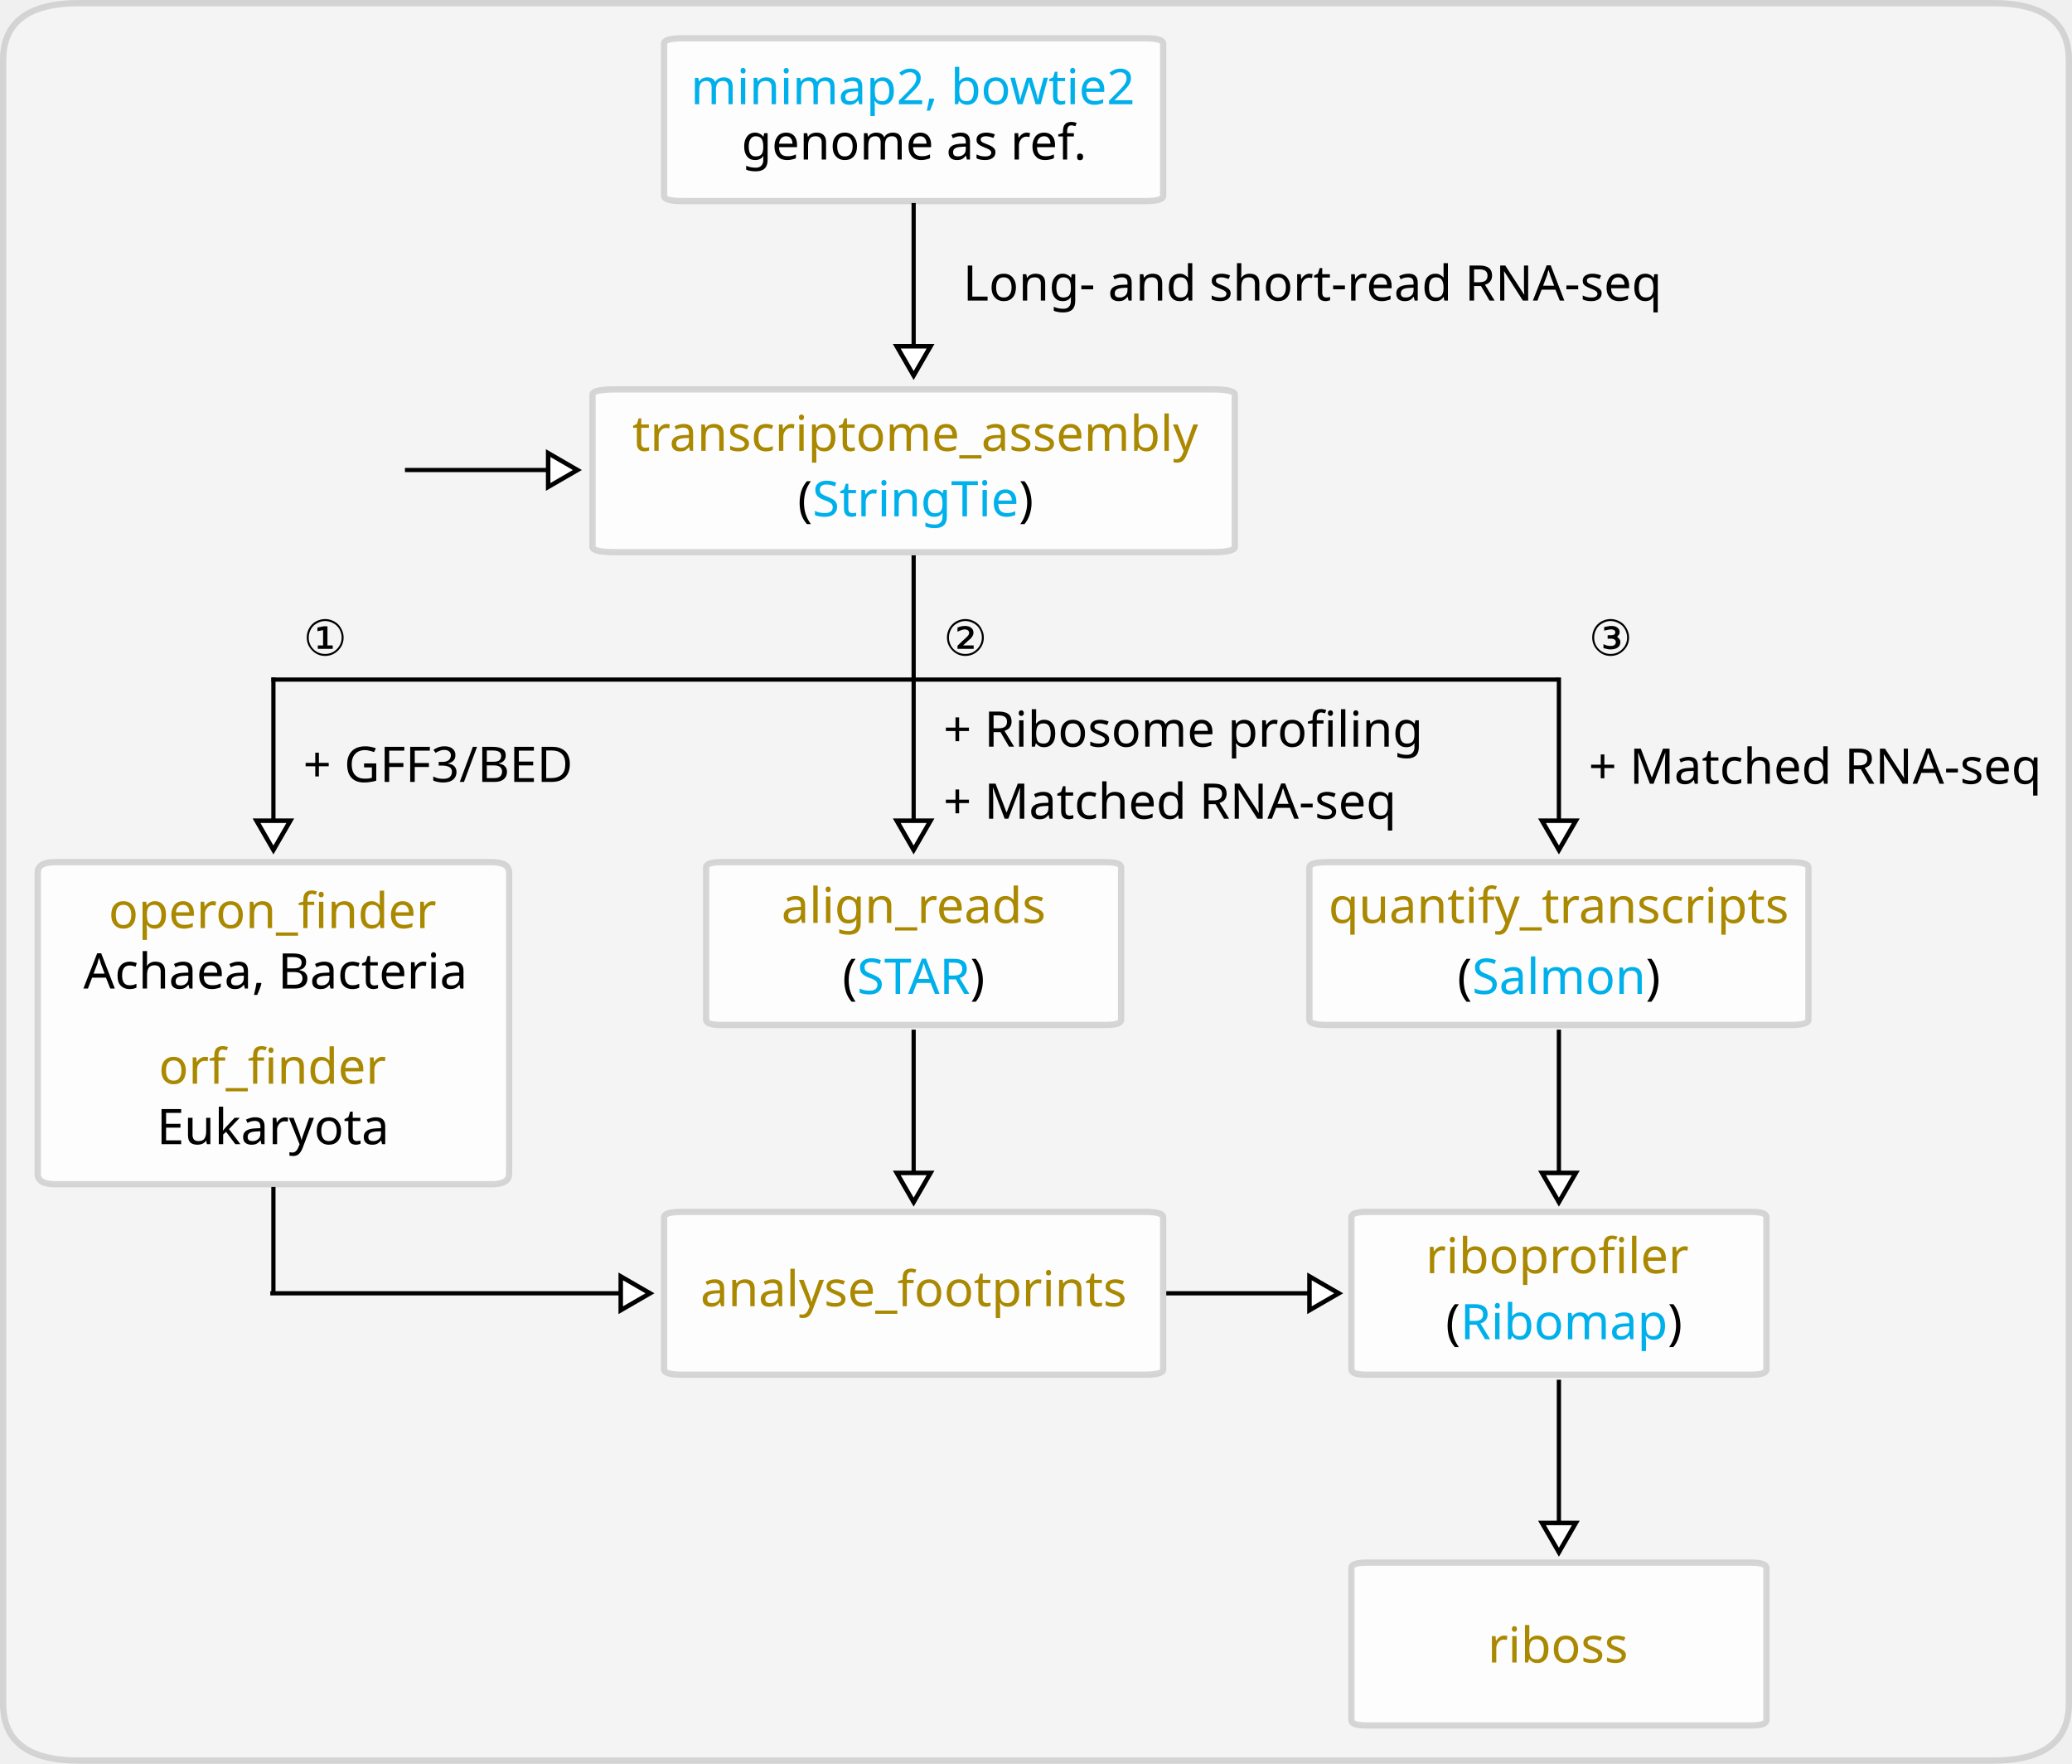
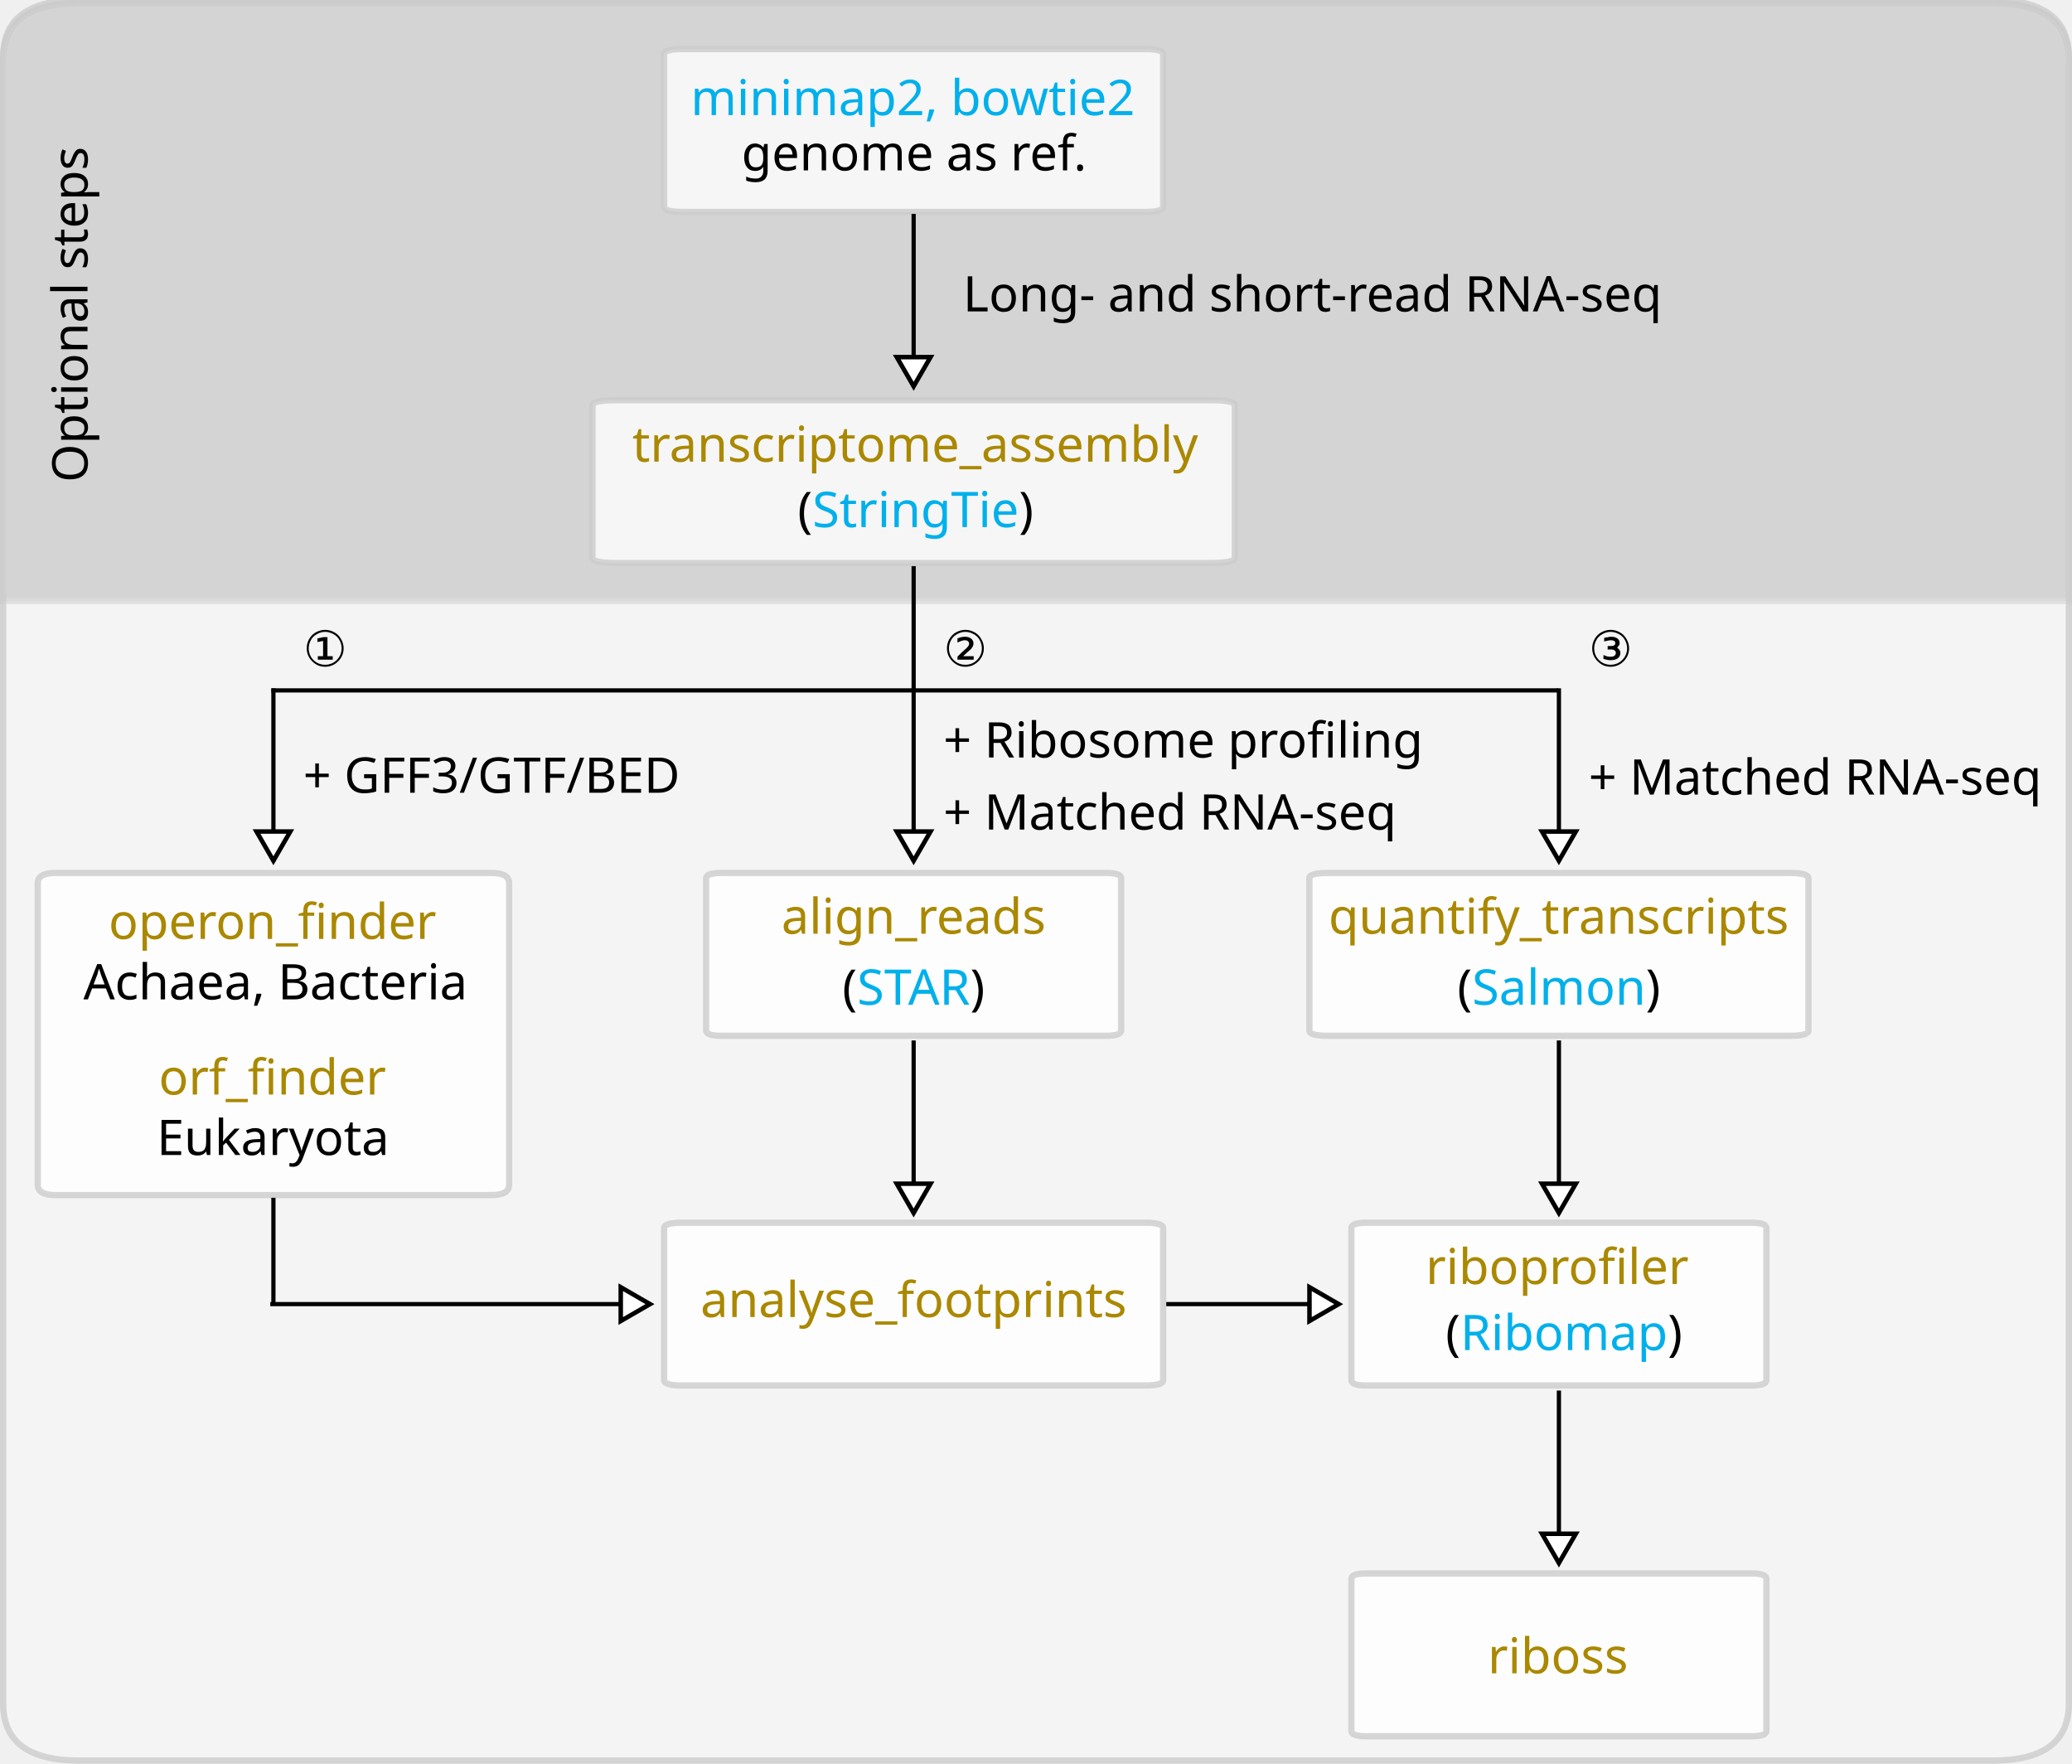
<svg xmlns="http://www.w3.org/2000/svg" width="178.108mm" height="151.582mm" viewBox="0 0 178.108 151.582" version="1.1" id="svg5">
  <defs id="defs2">
-     <marker orient="auto" refY="0" refX="0" id="EmptyTriangleOutL-0-6-7" style="overflow:visible">
-       <path id="path4861-4-29-53" d="M 5.77,0 -2.88,5 V -5 Z" style="fill:#ffffff;fill-rule:evenodd;stroke:#000000;stroke-width:1pt;stroke-opacity:1" transform="matrix(0.8,0,0,0.8,-4.8,0)" />
+     <marker orient="auto" refY="0" refX="0" id="EmptyTriangleOutL-0-6-7-9-1-7-5-3" style="overflow:visible">
+       <path id="path4861-4-29-53-4-5-7-9-0" d="M 5.77,0 -2.88,5 V -5 Z" style="fill:#ffffff;fill-rule:evenodd;stroke:#000000;stroke-width:1pt;stroke-opacity:1" transform="matrix(0.8,0,0,0.8,-4.8,0)" />
+     </marker>
+     <marker orient="auto" refY="0" refX="0" id="EmptyTriangleOutL-0-6-7-9-1-7-5" style="overflow:visible">
+       <path id="path4861-4-29-53-4-5-7-9" d="M 5.77,0 -2.88,5 V -5 Z" style="fill:#ffffff;fill-rule:evenodd;stroke:#000000;stroke-width:1pt;stroke-opacity:1" transform="matrix(0.8,0,0,0.8,-4.8,0)" />
+     </marker>
+     <marker orient="auto" refY="0" refX="0" id="EmptyTriangleOutL-0-6-7-5-4" style="overflow:visible">
+       <path id="path4861-4-29-53-5-9" d="M 5.77,0 -2.88,5 V -5 Z" style="fill:#ffffff;fill-rule:evenodd;stroke:#000000;stroke-width:1pt;stroke-opacity:1" transform="matrix(0.8,0,0,0.8,-4.8,0)" />
+     </marker>
+     <marker orient="auto" refY="0" refX="0" id="EmptyTriangleOutL-0-6-7-5-44" style="overflow:visible">
+       <path id="path4861-4-29-53-5-4" d="M 5.77,0 -2.88,5 V -5 Z" style="fill:#ffffff;fill-rule:evenodd;stroke:#000000;stroke-width:1pt;stroke-opacity:1" transform="matrix(0.8,0,0,0.8,-4.8,0)" />
+     </marker>
+     <marker orient="auto" refY="0" refX="0" id="EmptyTriangleOutL-0-6-7-5" style="overflow:visible">
+       <path id="path4861-4-29-53-5" d="M 5.77,0 -2.88,5 V -5 Z" style="fill:#ffffff;fill-rule:evenodd;stroke:#000000;stroke-width:1pt;stroke-opacity:1" transform="matrix(0.8,0,0,0.8,-4.8,0)" />
+     </marker>
+     <marker orient="auto" refY="0" refX="0" id="EmptyTriangleOutL-0-6-7-9-1-7" style="overflow:visible">
+       <path id="path4861-4-29-53-4-5-7" d="M 5.77,0 -2.88,5 V -5 Z" style="fill:#ffffff;fill-rule:evenodd;stroke:#000000;stroke-width:1pt;stroke-opacity:1" transform="matrix(0.8,0,0,0.8,-4.8,0)" />
+     </marker>
+     <marker orient="auto" refY="0" refX="0" id="EmptyTriangleOutL-0-6-7-9-1" style="overflow:visible">
+       <path id="path4861-4-29-53-4-5" d="M 5.77,0 -2.88,5 V -5 Z" style="fill:#ffffff;fill-rule:evenodd;stroke:#000000;stroke-width:1pt;stroke-opacity:1" transform="matrix(0.8,0,0,0.8,-4.8,0)" />
    </marker>
    <marker orient="auto" refY="0" refX="0" id="EmptyTriangleOutL-0-6-7-9" style="overflow:visible">
      <path id="path4861-4-29-53-4" d="M 5.77,0 -2.88,5 V -5 Z" style="fill:#ffffff;fill-rule:evenodd;stroke:#000000;stroke-width:1pt;stroke-opacity:1" transform="matrix(0.8,0,0,0.8,-4.8,0)" />
    </marker>
-     <marker orient="auto" refY="0" refX="0" id="EmptyTriangleOutL-0-6-7-8" style="overflow:visible">
-       <path id="path4861-4-29-53-45" d="M 5.77,0 -2.88,5 V -5 Z" style="fill:#ffffff;fill-rule:evenodd;stroke:#000000;stroke-width:1pt;stroke-opacity:1" transform="matrix(0.8,0,0,0.8,-4.8,0)" />
-     </marker>
-     <marker orient="auto" refY="0" refX="0" id="EmptyTriangleOutL-0-6-7-5" style="overflow:visible">
-       <path id="path4861-4-29-53-5" d="M 5.77,0 -2.88,5 V -5 Z" style="fill:#ffffff;fill-rule:evenodd;stroke:#000000;stroke-width:1pt;stroke-opacity:1" transform="matrix(0.8,0,0,0.8,-4.8,0)" />
-     </marker>
-     <marker orient="auto" refY="0" refX="0" id="EmptyTriangleOutL-0-6-7-9-1" style="overflow:visible">
-       <path id="path4861-4-29-53-4-5" d="M 5.77,0 -2.88,5 V -5 Z" style="fill:#ffffff;fill-rule:evenodd;stroke:#000000;stroke-width:1pt;stroke-opacity:1" transform="matrix(0.8,0,0,0.8,-4.8,0)" />
-     </marker>
-     <marker orient="auto" refY="0" refX="0" id="EmptyTriangleOutL-0-6-7-5-4" style="overflow:visible">
-       <path id="path4861-4-29-53-5-9" d="M 5.77,0 -2.88,5 V -5 Z" style="fill:#ffffff;fill-rule:evenodd;stroke:#000000;stroke-width:1pt;stroke-opacity:1" transform="matrix(0.8,0,0,0.8,-4.8,0)" />
-     </marker>
-     <marker orient="auto" refY="0" refX="0" id="EmptyTriangleOutL-0-6-7-9-1-7" style="overflow:visible">
-       <path id="path4861-4-29-53-4-5-7" d="M 5.77,0 -2.88,5 V -5 Z" style="fill:#ffffff;fill-rule:evenodd;stroke:#000000;stroke-width:1pt;stroke-opacity:1" transform="matrix(0.8,0,0,0.8,-4.8,0)" />
-     </marker>
-     <marker orient="auto" refY="0" refX="0" id="EmptyTriangleOutL-0-6-7-9-1-7-5" style="overflow:visible">
-       <path id="path4861-4-29-53-4-5-7-9" d="M 5.77,0 -2.88,5 V -5 Z" style="fill:#ffffff;fill-rule:evenodd;stroke:#000000;stroke-width:1pt;stroke-opacity:1" transform="matrix(0.8,0,0,0.8,-4.8,0)" />
-     </marker>
-     <marker orient="auto" refY="0" refX="0" id="EmptyTriangleOutL-0-6-7-9-1-7-5-3" style="overflow:visible">
-       <path id="path4861-4-29-53-4-5-7-9-0" d="M 5.77,0 -2.88,5 V -5 Z" style="fill:#ffffff;fill-rule:evenodd;stroke:#000000;stroke-width:1pt;stroke-opacity:1" transform="matrix(0.8,0,0,0.8,-4.8,0)" />
-     </marker>
-     <marker orient="auto" refY="0" refX="0" id="EmptyTriangleOutL-0-6-7-5-44" style="overflow:visible">
-       <path id="path4861-4-29-53-5-4" d="M 5.77,0 -2.88,5 V -5 Z" style="fill:#ffffff;fill-rule:evenodd;stroke:#000000;stroke-width:1pt;stroke-opacity:1" transform="matrix(0.8,0,0,0.8,-4.8,0)" />
+     <marker orient="auto" refY="0" refX="0" id="EmptyTriangleOutL-0-6-7" style="overflow:visible">
+       <path id="path4861-4-29-53" d="M 5.77,0 -2.88,5 V -5 Z" style="fill:#ffffff;fill-rule:evenodd;stroke:#000000;stroke-width:1pt;stroke-opacity:1" transform="matrix(0.8,0,0,0.8,-4.8,0)" />
    </marker>
  </defs>
  <g id="layer1" transform="translate(-1.78459,-8.49318)">
+     <path id="path11249-9-6-36-2" style="fill:#c2c2c2;fill-opacity:1;fill-rule:nonzero;stroke:#cccccc;stroke-width:0.54;stroke-linecap:butt;stroke-linejoin:miter;stroke-miterlimit:10;stroke-dasharray:none;stroke-opacity:0.8" d="M 8.604,8.493 C 4.234,8.493 2.054,10.123 2.054,13.394 V 60.14 H 179.623 V 13.394 C 179.623,10.123 177.437,8.493 173.074,8.493 Z" />
    <path d="M 8.604,159.805 H 173.074 C 177.436,159.805 179.623,158.176 179.623,154.904 V 13.664 C 179.623,10.393 177.436,8.763 173.074,8.763 H 8.604 C 4.234,8.763 2.055,10.393 2.055,13.664 V 154.904 C 2.055,158.176 4.234,159.805 8.604,159.805 Z" style="fill:#ffffff;fill-opacity:0.3;fill-rule:nonzero;stroke:#cccccc;stroke-width:0.54;stroke-linecap:butt;stroke-linejoin:miter;stroke-miterlimit:10;stroke-dasharray:none;stroke-opacity:0.8" id="path11249-9-6-36" />
-     <g id="g3583">
-       <g id="g90037-3" transform="translate(96.212,-29.4281)">
+     <g id="g1597" transform="translate(-0.601166,44.2002)">
+       <g id="g90037-3" transform="translate(96.8132,-72.699)">
        <path d="M 19.709,126.012 H 59.441 C 60.495,126.012 61.023,125.861 61.023,125.558 V 112.473 C 61.023,112.17 60.495,112.019 59.441,112.019 H 19.709 C 18.653,112.019 18.127,112.17 18.127,112.473 V 125.558 C 18.127,125.861 18.653,126.012 19.709,126.012 Z" style="fill:#ffffff;fill-opacity:0.8;fill-rule:nonzero;stroke:#cccccc;stroke-width:0.54;stroke-linecap:butt;stroke-linejoin:miter;stroke-miterlimit:10;stroke-dasharray:none;stroke-opacity:0.8" id="path11249-9-6-3-3-6" />
      </g>
-       <path d="M 119.268,126.641 H 152.306 C 153.183,126.641 153.622,126.49 153.622,126.187 V 113.102 C 153.622,112.799 153.183,112.648 152.306,112.648 H 119.268 C 118.39,112.648 117.952,112.799 117.952,113.102 V 126.187 C 117.952,126.49 118.39,126.641 119.268,126.641 Z" style="fill:#ffffff;fill-opacity:0.8;fill-rule:nonzero;stroke:#cccccc;stroke-width:0.54;stroke-linecap:butt;stroke-linejoin:miter;stroke-miterlimit:10;stroke-dasharray:none;stroke-opacity:0.8" id="path11249-9-6-3-0" />
-       <path d="M 63.801,96.584 H 96.84 C 97.717,96.584 98.156,96.433 98.156,96.13 V 83.045 C 98.156,82.742 97.717,82.591 96.84,82.591 H 63.801 C 62.924,82.591 62.486,82.742 62.486,83.045 V 96.13 C 62.486,96.433 62.924,96.584 63.801,96.584 Z" style="fill:#ffffff;fill-opacity:0.8;fill-rule:nonzero;stroke:#cccccc;stroke-width:0.54;stroke-linecap:butt;stroke-linejoin:miter;stroke-miterlimit:10;stroke-dasharray:none;stroke-opacity:0.8" id="path11249-9-6-3-6" />
-       <path d="M 54.75,55.95 H 105.893 C 107.248,55.95 107.927,55.799 107.927,55.496 V 42.411 C 107.927,42.108 107.248,41.957 105.893,41.957 H 54.75 C 53.391,41.957 52.715,42.108 52.715,42.411 V 55.496 C 52.715,55.799 53.391,55.95 54.75,55.95 Z" style="fill:#ffffff;fill-opacity:0.8;fill-rule:nonzero;stroke:#cccccc;stroke-width:0.54;stroke-linecap:butt;stroke-linejoin:miter;stroke-miterlimit:10;stroke-dasharray:none;stroke-opacity:0.8" id="path11249-9-6-7" />
-       <path d="M 60.455,25.776 H 100.186 C 101.241,25.776 101.769,25.625 101.769,25.322 V 12.237 C 101.769,11.934 101.241,11.783 100.186,11.783 H 60.455 C 59.399,11.783 58.873,11.934 58.873,12.237 V 25.322 C 58.873,25.625 59.399,25.776 60.455,25.776 Z" style="fill:#ffffff;fill-opacity:0.8;fill-rule:nonzero;stroke:#cccccc;stroke-width:0.54;stroke-linecap:butt;stroke-linejoin:miter;stroke-miterlimit:10;stroke-dasharray:none;stroke-opacity:0.8" id="path11249-9-6" />
-       <g id="g90037" transform="translate(40.7458,0.629238)">
+       <path d="M 119.869,83.37 H 152.907 C 153.784,83.37 154.223,83.219 154.223,82.916 V 69.831 C 154.223,69.528 153.784,69.377 152.907,69.377 H 119.869 C 118.991,69.377 118.553,69.528 118.553,69.831 V 82.916 C 118.553,83.219 118.991,83.37 119.869,83.37 Z" style="fill:#ffffff;fill-opacity:0.8;fill-rule:nonzero;stroke:#cccccc;stroke-width:0.54;stroke-linecap:butt;stroke-linejoin:miter;stroke-miterlimit:10;stroke-dasharray:none;stroke-opacity:0.8" id="path11249-9-6-3-0" />
+       <path d="M 64.403,53.313 H 97.441 C 98.318,53.313 98.757,53.162 98.757,52.859 V 39.774 C 98.757,39.471 98.318,39.32 97.441,39.32 H 64.403 C 63.525,39.32 63.087,39.471 63.087,39.774 V 52.859 C 63.087,53.162 63.525,53.313 64.403,53.313 Z" style="fill:#ffffff;fill-opacity:0.8;fill-rule:nonzero;stroke:#cccccc;stroke-width:0.54;stroke-linecap:butt;stroke-linejoin:miter;stroke-miterlimit:10;stroke-dasharray:none;stroke-opacity:0.8" id="path11249-9-6-3-6" />
+       <path d="M 55.352,12.68 H 106.494 C 107.849,12.68 108.528,12.528 108.528,12.226 V -0.86 C 108.528,-1.163 107.849,-1.313 106.494,-1.313 H 55.352 C 53.992,-1.313 53.316,-1.163 53.316,-0.86 V 12.226 C 53.316,12.528 53.992,12.68 55.352,12.68 Z" style="fill:#ffffff;fill-opacity:0.8;fill-rule:nonzero;stroke:#cccccc;stroke-width:0.54;stroke-linecap:butt;stroke-linejoin:miter;stroke-miterlimit:10;stroke-dasharray:none;stroke-opacity:0.8" id="path11249-9-6-7" />
+       <path d="M 61.056,-17.495 H 100.787 C 101.842,-17.495 102.37,-17.646 102.37,-17.949 V -31.034 C 102.37,-31.337 101.842,-31.488 100.787,-31.488 H 61.056 C 60.001,-31.488 59.474,-31.337 59.474,-31.034 V -17.949 C 59.474,-17.646 60.001,-17.495 61.056,-17.495 Z" style="fill:#ffffff;fill-opacity:0.8;fill-rule:nonzero;stroke:#cccccc;stroke-width:0.54;stroke-linecap:butt;stroke-linejoin:miter;stroke-miterlimit:10;stroke-dasharray:none;stroke-opacity:0.8" id="path11249-9-6" />
+       <g id="g90037" transform="translate(41.347,-42.6417)">
        <path d="M 19.709,126.012 H 59.441 C 60.495,126.012 61.023,125.861 61.023,125.558 V 112.473 C 61.023,112.17 60.495,112.019 59.441,112.019 H 19.709 C 18.653,112.019 18.127,112.17 18.127,112.473 V 125.558 C 18.127,125.861 18.653,126.012 19.709,126.012 Z" style="fill:#ffffff;fill-opacity:0.8;fill-rule:nonzero;stroke:#cccccc;stroke-width:0.54;stroke-linecap:butt;stroke-linejoin:miter;stroke-miterlimit:10;stroke-dasharray:none;stroke-opacity:0.8" id="path11249-9-6-3-3" />
        <text xml:space="preserve" style="font-size:4.233px;line-height:1.25;font-family:sans-serif;letter-spacing:0px;word-spacing:0px;stroke-width:0.265" x="21.255" y="120.127" id="text236-1-30-88">
          <tspan style="font-style:normal;font-variant:normal;font-weight:normal;font-stretch:normal;font-size:4.233px;line-height:1.25;font-family:sans-serif;font-variant-ligatures:normal;font-variant-position:normal;font-variant-caps:normal;font-variant-numeric:normal;font-variant-alternates:normal;font-variant-east-asian:normal;font-feature-settings:normal;font-variation-settings:normal;text-indent:0;text-align:start;text-decoration-line:none;text-decoration-style:solid;text-decoration-color:#000000;letter-spacing:0px;word-spacing:0px;text-transform:none;writing-mode:lr-tb;direction:ltr;text-orientation:mixed;dominant-baseline:auto;baseline-shift:baseline;white-space:normal;opacity:1;vector-effect:none;fill:#aa8800;fill-opacity:1;stroke-width:0.265;stroke-linecap:butt;stroke-linejoin:miter;stroke-miterlimit:4;stroke-dasharray:none;stroke-dashoffset:0;stroke-opacity:1;-inkscape-stroke:none;stop-color:#000000;stop-opacity:1" x="21.255" y="120.127" id="tspan429-9-7-4">analyse_footprints</tspan>
        </text>
      </g>
-       <g id="g89895" transform="translate(-97.8834,0.638669)">
+       <g id="g89895" transform="translate(-97.2822,-42.6322)">
        <path d="M 104.406,109.633 H 141.935 C 142.932,109.633 143.43,109.335 143.43,108.734 V 82.85 C 143.43,82.251 142.932,81.952 141.935,81.952 H 104.406 C 103.408,81.952 102.911,82.251 102.911,82.85 V 108.734 C 102.911,109.335 103.408,109.633 104.406,109.633 Z" style="fill:#ffffff;fill-opacity:0.8;fill-rule:nonzero;stroke:#cccccc;stroke-width:0.54;stroke-linecap:butt;stroke-linejoin:miter;stroke-miterlimit:10;stroke-dasharray:none;stroke-opacity:0.8" id="path11249-9-6-3-9" />
        <g id="g89834" transform="translate(2.11667,0.5726)">
          <text xml:space="preserve" style="font-size:4.233px;line-height:1.25;font-family:sans-serif;letter-spacing:0px;word-spacing:0px;stroke-width:0.265" x="104.718" y="92.246" id="text236-1-30-4">
            <tspan style="stroke-width:0.265" x="104.718" y="92.246" id="tspan429-9-7-9">Achaea, Bacteria</tspan>
          </text>
          <text xml:space="preserve" style="font-size:4.233px;line-height:1.25;font-family:sans-serif;letter-spacing:0px;word-spacing:0px;stroke-width:0.265" x="111.032" y="105.617" id="text236-1-30-4-5">
            <tspan style="stroke-width:0.265" x="111.032" y="105.617" id="tspan429-9-7-9-0">Eukaryota</tspan>
          </text>
          <text xml:space="preserve" style="font-size:4.233px;line-height:1.25;font-family:sans-serif;letter-spacing:0px;word-spacing:0px;stroke-width:0.265" x="106.881" y="87.046" id="text236-1-30-88-9">
            <tspan style="font-style:normal;font-variant:normal;font-weight:normal;font-stretch:normal;font-size:4.233px;line-height:1.25;font-family:sans-serif;font-variant-ligatures:normal;font-variant-position:normal;font-variant-caps:normal;font-variant-numeric:normal;font-variant-alternates:normal;font-variant-east-asian:normal;font-feature-settings:normal;font-variation-settings:normal;text-indent:0;text-align:start;text-decoration-line:none;text-decoration-style:solid;text-decoration-color:#000000;letter-spacing:0px;word-spacing:0px;text-transform:none;writing-mode:lr-tb;direction:ltr;text-orientation:mixed;dominant-baseline:auto;baseline-shift:baseline;white-space:normal;opacity:1;vector-effect:none;fill:#aa8800;fill-opacity:1;stroke-width:0.265;stroke-linecap:butt;stroke-linejoin:miter;stroke-miterlimit:4;stroke-dasharray:none;stroke-dashoffset:0;stroke-opacity:1;-inkscape-stroke:none;stop-color:#000000;stop-opacity:1" x="106.881" y="87.046" id="tspan429-9-7-4-2">operon_finder</tspan>
          </text>
          <text xml:space="preserve" style="font-size:4.233px;line-height:1.25;font-family:sans-serif;letter-spacing:0px;word-spacing:0px;stroke-width:0.265" x="111.195" y="100.418" id="text236-1-30-88-9-6">
            <tspan style="font-style:normal;font-variant:normal;font-weight:normal;font-stretch:normal;font-size:4.233px;line-height:1.25;font-family:sans-serif;font-variant-ligatures:normal;font-variant-position:normal;font-variant-caps:normal;font-variant-numeric:normal;font-variant-alternates:normal;font-variant-east-asian:normal;font-feature-settings:normal;font-variation-settings:normal;text-indent:0;text-align:start;text-decoration-line:none;text-decoration-style:solid;text-decoration-color:#000000;letter-spacing:0px;word-spacing:0px;text-transform:none;writing-mode:lr-tb;direction:ltr;text-orientation:mixed;dominant-baseline:auto;baseline-shift:baseline;white-space:normal;opacity:1;vector-effect:none;fill:#aa8800;fill-opacity:1;stroke-width:0.265;stroke-linecap:butt;stroke-linejoin:miter;stroke-miterlimit:4;stroke-dasharray:none;stroke-dashoffset:0;stroke-opacity:1;-inkscape-stroke:none;stop-color:#000000;stop-opacity:1" x="111.195" y="100.418" id="tspan429-9-7-4-2-6">orf_finder</tspan>
          </text>
        </g>
      </g>
-       <g id="g90960" transform="translate(-1.341,-1.43017)">
+       <g id="g90960" transform="translate(-0.739761,-44.7011)">
        <path d="M 120.609,158.216 H 153.647 C 154.524,158.216 154.963,158.065 154.963,157.762 V 144.677 C 154.963,144.374 154.524,144.223 153.647,144.223 H 120.609 C 119.731,144.223 119.293,144.374 119.293,144.677 V 157.762 C 119.293,158.065 119.731,158.216 120.609,158.216 Z" style="fill:#ffffff;fill-opacity:0.8;fill-rule:nonzero;stroke:#cccccc;stroke-width:0.54;stroke-linecap:butt;stroke-linejoin:miter;stroke-miterlimit:10;stroke-dasharray:none;stroke-opacity:0.8" id="path11249-9-6-3-0-6" />
        <text xml:space="preserve" style="font-size:4.233px;line-height:1.25;font-family:sans-serif;letter-spacing:0px;word-spacing:0px;stroke-width:0.265" x="131.013" y="152.807" id="text236-1-30-88-4">
          <tspan style="font-style:normal;font-variant:normal;font-weight:normal;font-stretch:normal;font-size:4.233px;line-height:1.25;font-family:sans-serif;font-variant-ligatures:normal;font-variant-position:normal;font-variant-caps:normal;font-variant-numeric:normal;font-variant-alternates:normal;font-variant-east-asian:normal;font-feature-settings:normal;font-variation-settings:normal;text-indent:0;text-align:start;text-decoration-line:none;text-decoration-style:solid;text-decoration-color:#000000;letter-spacing:0px;word-spacing:0px;text-transform:none;writing-mode:lr-tb;direction:ltr;text-orientation:mixed;dominant-baseline:auto;baseline-shift:baseline;white-space:normal;opacity:1;vector-effect:none;fill:#aa8800;fill-opacity:1;stroke-width:0.265;stroke-linecap:butt;stroke-linejoin:miter;stroke-miterlimit:4;stroke-dasharray:none;stroke-dashoffset:0;stroke-opacity:1;-inkscape-stroke:none;stop-color:#000000;stop-opacity:1" x="131.013" y="152.807" id="tspan429-9-7-4-9">riboss</tspan>
        </text>
      </g>
-       <text xml:space="preserve" style="font-size:4.233px;line-height:1.25;font-family:sans-serif;letter-spacing:0px;word-spacing:0px;stroke-width:0.265" x="84.565" y="34.327" id="text236-1">
-         <tspan style="stroke-width:0.265" x="84.565" y="34.327" id="tspan429-9">Long- and short-read RNA-seq</tspan>
+       <text xml:space="preserve" style="font-size:4.233px;line-height:1.25;font-family:sans-serif;letter-spacing:0px;word-spacing:0px;stroke-width:0.265" x="85.167" y="-8.944" id="text236-1">
+         <tspan style="stroke-width:0.265" x="85.167" y="-8.944" id="tspan429-9">Long- and short-read RNA-seq</tspan>
      </text>
-       <text xml:space="preserve" style="font-size:4.233px;line-height:1.25;font-family:sans-serif;letter-spacing:0px;word-spacing:0px;stroke-width:0.265" x="56.141" y="47.243" id="text236-1-4-3">
-         <tspan style="fill:#aa8800;stroke-width:0.265" x="56.141" y="47.243" id="tspan429-9-4-1">transcriptome_assembly</tspan>
+       <text xml:space="preserve" style="font-size:4.233px;line-height:1.25;font-family:sans-serif;letter-spacing:0px;word-spacing:0px;stroke-width:0.265" x="56.742" y="3.972" id="text236-1-4-3">
+         <tspan style="fill:#aa8800;stroke-width:0.265" x="56.742" y="3.972" id="tspan429-9-4-1">transcriptome_assembly</tspan>
      </text>
-       <text xml:space="preserve" style="font-size:4.233px;line-height:1.25;font-family:sans-serif;letter-spacing:0px;word-spacing:0px;stroke-width:0.265" x="70.348" y="52.867" id="text236-3">
-         <tspan id="tspan234-6" style="stroke-width:0.265" x="70.348" y="52.867">(<tspan style="font-style:normal;font-variant:normal;font-weight:normal;font-stretch:normal;font-size:4.233px;line-height:1.25;font-family:sans-serif;font-variant-ligatures:normal;font-variant-position:normal;font-variant-caps:normal;font-variant-numeric:normal;font-variant-alternates:normal;font-variant-east-asian:normal;font-feature-settings:normal;font-variation-settings:normal;text-indent:0;text-align:start;text-decoration-line:none;text-decoration-style:solid;text-decoration-color:#000000;letter-spacing:0px;word-spacing:0px;text-transform:none;writing-mode:lr-tb;direction:ltr;text-orientation:mixed;dominant-baseline:auto;baseline-shift:baseline;white-space:normal;opacity:1;vector-effect:none;fill:#00b0eb;fill-opacity:1;stroke-width:0.265;stroke-linecap:butt;stroke-linejoin:miter;stroke-miterlimit:4;stroke-dasharray:none;stroke-dashoffset:0;stroke-opacity:1;-inkscape-stroke:none;stop-color:#000000;stop-opacity:1" id="tspan3257">StringTie</tspan>)</tspan>
+       <text xml:space="preserve" style="font-size:4.233px;line-height:1.25;font-family:sans-serif;letter-spacing:0px;word-spacing:0px;stroke-width:0.265" x="70.949" y="9.596" id="text236-3">
+         <tspan id="tspan234-6" style="stroke-width:0.265" x="70.949" y="9.596">(<tspan style="font-style:normal;font-variant:normal;font-weight:normal;font-stretch:normal;font-size:4.233px;line-height:1.25;font-family:sans-serif;font-variant-ligatures:normal;font-variant-position:normal;font-variant-caps:normal;font-variant-numeric:normal;font-variant-alternates:normal;font-variant-east-asian:normal;font-feature-settings:normal;font-variation-settings:normal;text-indent:0;text-align:start;text-decoration-line:none;text-decoration-style:solid;text-decoration-color:#000000;letter-spacing:0px;word-spacing:0px;text-transform:none;writing-mode:lr-tb;direction:ltr;text-orientation:mixed;dominant-baseline:auto;baseline-shift:baseline;white-space:normal;opacity:1;vector-effect:none;fill:#00b0eb;fill-opacity:1;stroke-width:0.265;stroke-linecap:butt;stroke-linejoin:miter;stroke-miterlimit:4;stroke-dasharray:none;stroke-dashoffset:0;stroke-opacity:1;-inkscape-stroke:none;stop-color:#000000;stop-opacity:1" id="tspan3257">StringTie</tspan>)</tspan>
      </text>
-       <path style="fill:none;fill-rule:evenodd;stroke:#000000;stroke-width:0.363;stroke-linecap:butt;stroke-linejoin:miter;stroke-miterlimit:4;stroke-dasharray:none;stroke-opacity:1;marker-end:url(#EmptyTriangleOutL-0-6-7)" d="M 135.787,66.718 C 135.787,81.608 135.787,81.608 135.787,81.608" id="path6645-8-8-1-5" />
-       <path style="fill:none;fill-rule:evenodd;stroke:#000000;stroke-width:0.363;stroke-linecap:butt;stroke-linejoin:miter;stroke-miterlimit:4;stroke-dasharray:none;stroke-opacity:1;marker-end:url(#EmptyTriangleOutL-0-6-7-9)" d="M 80.321,25.944 C 80.321,40.833 80.321,40.833 80.321,40.833" id="path6645-8-8-1-5-7" />
-       <path style="fill:none;fill-rule:evenodd;stroke:#000000;stroke-width:0.363;stroke-linecap:butt;stroke-linejoin:miter;stroke-miterlimit:4;stroke-dasharray:none;stroke-opacity:1;marker-end:url(#EmptyTriangleOutL-0-6-7-9-1)" d="M 25.287,66.718 C 25.287,81.607 25.287,81.607 25.287,81.607" id="path6645-8-8-1-5-7-9" />
-       <path style="fill:none;fill-rule:evenodd;stroke:#000000;stroke-width:0.363;stroke-linecap:butt;stroke-linejoin:miter;stroke-miterlimit:4;stroke-dasharray:none;stroke-opacity:1;marker-end:url(#EmptyTriangleOutL-0-6-7-9-1-7)" d="M 80.321,96.986 C 80.321,111.876 80.321,111.876 80.321,111.876" id="path6645-8-8-1-5-7-9-1" />
-       <path style="fill:none;fill-rule:evenodd;stroke:#000000;stroke-width:0.363;stroke-linecap:butt;stroke-linejoin:miter;stroke-miterlimit:4;stroke-dasharray:none;stroke-opacity:1;marker-end:url(#EmptyTriangleOutL-0-6-7-8)" d="M 36.593,48.889 C 51.482,48.889 51.482,48.889 51.482,48.889" id="path6645-8-8-1-5-0" />
-       <path style="fill:none;fill-rule:evenodd;stroke:#000000;stroke-width:0.363;stroke-linecap:butt;stroke-linejoin:miter;stroke-miterlimit:4;stroke-dasharray:none;stroke-opacity:1;marker-end:url(#EmptyTriangleOutL-0-6-7-5)" d="M 135.787,96.986 C 135.787,111.876 135.787,111.876 135.787,111.876" id="path6645-8-8-1-5-3" />
-       <path style="fill:none;fill-rule:evenodd;stroke:#000000;stroke-width:0.363;stroke-linecap:butt;stroke-linejoin:miter;stroke-miterlimit:4;stroke-dasharray:none;stroke-opacity:1;marker-end:url(#EmptyTriangleOutL-0-6-7-5-44)" d="M 135.787,127.073 C 135.787,141.963 135.787,141.963 135.787,141.963" id="path6645-8-8-1-5-3-7" />
-       <path style="fill:none;fill-rule:evenodd;stroke:#000000;stroke-width:0.363;stroke-linecap:butt;stroke-linejoin:miter;stroke-miterlimit:4;stroke-dasharray:none;stroke-opacity:1;marker-end:url(#EmptyTriangleOutL-0-6-7-5-4)" d="M 80.321,66.718 C 80.321,81.607 80.321,81.607 80.321,81.607" id="path6645-8-8-1-5-3-0" />
-       <path style="fill:none;stroke:#000000;stroke-width:0.363;stroke-linecap:butt;stroke-linejoin:miter;stroke-dasharray:none;stroke-opacity:1" d="M 80.321,56.221 V 66.926" id="path1995-5" />
-       <path style="fill:none;stroke:#000000;stroke-width:0.363;stroke-linecap:butt;stroke-linejoin:miter;stroke-dasharray:none;stroke-opacity:1" d="M 25.287,110.507 V 119.507" id="path1995-3-4" />
-       <path style="fill:none;stroke:#000000;stroke-width:0.363;stroke-linecap:butt;stroke-linejoin:miter;stroke-dasharray:none;stroke-opacity:1" d="M 25.114,66.9 H 135.715" id="path1995-0-7-1" />
-       <text xml:space="preserve" style="font-size:4.233px;line-height:1.25;font-family:sans-serif;letter-spacing:0px;word-spacing:0px;stroke-width:0.265" x="61.157" y="17.457" id="text236-3-1">
-         <tspan id="tspan234-6-0" style="fill:#00b0eb;fill-opacity:1;stroke-width:0.265" x="61.157" y="17.457">minimap2, bowtie2</tspan>
+       <path style="fill:none;fill-rule:evenodd;stroke:#000000;stroke-width:0.363;stroke-linecap:butt;stroke-linejoin:miter;stroke-miterlimit:4;stroke-dasharray:none;stroke-opacity:1;marker-end:url(#EmptyTriangleOutL-0-6-7)" d="M 136.388,23.447 C 136.388,38.337 136.388,38.337 136.388,38.337" id="path6645-8-8-1-5" />
+       <path style="fill:none;fill-rule:evenodd;stroke:#000000;stroke-width:0.363;stroke-linecap:butt;stroke-linejoin:miter;stroke-miterlimit:4;stroke-dasharray:none;stroke-opacity:1;marker-end:url(#EmptyTriangleOutL-0-6-7-9)" d="M 80.922,-17.326 C 80.922,-2.438 80.922,-2.438 80.922,-2.438" id="path6645-8-8-1-5-7" />
+       <path style="fill:none;fill-rule:evenodd;stroke:#000000;stroke-width:0.363;stroke-linecap:butt;stroke-linejoin:miter;stroke-miterlimit:4;stroke-dasharray:none;stroke-opacity:1;marker-end:url(#EmptyTriangleOutL-0-6-7-9-1)" d="M 25.888,23.447 C 25.888,38.336 25.888,38.336 25.888,38.336" id="path6645-8-8-1-5-7-9" />
+       <path style="fill:none;fill-rule:evenodd;stroke:#000000;stroke-width:0.363;stroke-linecap:butt;stroke-linejoin:miter;stroke-miterlimit:4;stroke-dasharray:none;stroke-opacity:1;marker-end:url(#EmptyTriangleOutL-0-6-7-9-1-7)" d="M 80.922,53.715 C 80.922,68.605 80.922,68.605 80.922,68.605" id="path6645-8-8-1-5-7-9-1" />
+       <path style="fill:none;fill-rule:evenodd;stroke:#000000;stroke-width:0.363;stroke-linecap:butt;stroke-linejoin:miter;stroke-miterlimit:4;stroke-dasharray:none;stroke-opacity:1;marker-end:url(#EmptyTriangleOutL-0-6-7-5)" d="M 136.388,53.715 C 136.388,68.605 136.388,68.605 136.388,68.605" id="path6645-8-8-1-5-3" />
+       <path style="fill:none;fill-rule:evenodd;stroke:#000000;stroke-width:0.363;stroke-linecap:butt;stroke-linejoin:miter;stroke-miterlimit:4;stroke-dasharray:none;stroke-opacity:1;marker-end:url(#EmptyTriangleOutL-0-6-7-5-44)" d="M 136.388,83.802 C 136.388,98.692 136.388,98.692 136.388,98.692" id="path6645-8-8-1-5-3-7" />
+       <path style="fill:none;fill-rule:evenodd;stroke:#000000;stroke-width:0.363;stroke-linecap:butt;stroke-linejoin:miter;stroke-miterlimit:4;stroke-dasharray:none;stroke-opacity:1;marker-end:url(#EmptyTriangleOutL-0-6-7-5-4)" d="M 80.922,23.447 C 80.922,38.336 80.922,38.336 80.922,38.336" id="path6645-8-8-1-5-3-0" />
+       <path style="fill:none;stroke:#000000;stroke-width:0.363;stroke-linecap:butt;stroke-linejoin:miter;stroke-dasharray:none;stroke-opacity:1" d="M 80.922,12.95 V 23.655" id="path1995-5" />
+       <path style="fill:none;stroke:#000000;stroke-width:0.363;stroke-linecap:butt;stroke-linejoin:miter;stroke-dasharray:none;stroke-opacity:1" d="M 25.888,67.236 V 76.236" id="path1995-3-4" />
+       <path style="fill:none;stroke:#000000;stroke-width:0.363;stroke-linecap:butt;stroke-linejoin:miter;stroke-dasharray:none;stroke-opacity:1" d="M 25.716,23.629 H 136.316" id="path1995-0-7-1" />
+       <text xml:space="preserve" style="font-size:4.233px;line-height:1.25;font-family:sans-serif;letter-spacing:0px;word-spacing:0px;stroke-width:0.265" x="61.758" y="-25.814" id="text236-3-1">
+         <tspan id="tspan234-6-0" style="fill:#00b0eb;fill-opacity:1;stroke-width:0.265" x="61.758" y="-25.814">minimap2, bowtie2</tspan>
      </text>
-       <text xml:space="preserve" style="font-size:4.233px;line-height:1.25;font-family:sans-serif;letter-spacing:0px;word-spacing:0px;stroke-width:0.265" x="65.519" y="22.206" id="text236-1-30">
-         <tspan style="stroke-width:0.265" x="65.519" y="22.206" id="tspan429-9-7">genome as ref.</tspan>
+       <text xml:space="preserve" style="font-size:4.233px;line-height:1.25;font-family:sans-serif;letter-spacing:0px;word-spacing:0px;stroke-width:0.265" x="66.12" y="-21.065" id="text236-1-30">
+         <tspan style="stroke-width:0.265" x="66.12" y="-21.065" id="tspan429-9-7">genome as ref.</tspan>
      </text>
-       <g id="g11167" transform="translate(-1.54083)">
+       <g id="g11167" transform="translate(-0.939591,-43.2709)">
        <text xml:space="preserve" style="font-size:4.233px;line-height:1.25;font-family:sans-serif;letter-spacing:0px;word-spacing:0px;stroke-width:0.265" x="29.378" y="75.699" id="text236-3-5">
-           <tspan id="tspan234-6-69" style="stroke-width:0.265" x="29.378" y="75.699">+ GFF3/BED</tspan>
+           <tspan id="tspan234-6-69" style="stroke-width:0.265" x="29.378" y="75.699">+ GFF3/GTF/BED</tspan>
        </text>
        <text xml:space="preserve" style="font-size:4.233px;line-height:1.25;font-family:sans-serif;letter-spacing:0px;word-spacing:0px;stroke-width:0.265" x="29.378" y="64.822" id="text2718">
          <tspan id="tspan2716" style="stroke-width:0.265" x="29.378" y="64.822">①</tspan>
        </text>
      </g>
-       <g id="g11161" transform="translate(-1.49573)">
+       <g id="g11161" transform="translate(-0.894491,-43.2709)">
        <text xml:space="preserve" style="font-size:4.233px;line-height:1.25;font-family:sans-serif;letter-spacing:0px;word-spacing:0px;stroke-width:0.265" x="84.367" y="72.662" id="text236-8">
          <tspan style="stroke-width:0.265" x="84.367" y="72.662" id="tspan429-5">+ Ribosome profiling</tspan>
        </text>
        <text xml:space="preserve" style="font-size:4.233px;line-height:1.25;font-family:sans-serif;letter-spacing:0px;word-spacing:0px;stroke-width:0.265" x="84.367" y="78.863" id="text236-1-3-6-6">
          <tspan style="stroke-width:0.265" x="84.367" y="78.863" id="tspan429-9-1-1-11">+ Matched RNA-seq</tspan>
        </text>
        <text xml:space="preserve" style="font-size:4.233px;line-height:1.25;font-family:sans-serif;letter-spacing:0px;word-spacing:0px;stroke-width:0.265" x="84.367" y="64.822" id="text3726">
          <tspan id="tspan3724" style="stroke-width:0.265" x="84.367" y="64.822">②</tspan>
        </text>
      </g>
-       <g id="g11153" transform="translate(-1.48373)">
+       <g id="g11153" transform="translate(-0.882491,-43.2709)">
        <text xml:space="preserve" style="font-size:4.233px;line-height:1.25;font-family:sans-serif;letter-spacing:0px;word-spacing:0px;stroke-width:0.265" x="139.821" y="75.852" id="text236-1-3-6">
          <tspan style="stroke-width:0.265" x="139.821" y="75.852" id="tspan429-9-1-1">+ Matched RNA-seq</tspan>
        </text>
        <text xml:space="preserve" style="font-size:4.233px;line-height:1.25;font-family:sans-serif;letter-spacing:0px;word-spacing:0px;stroke-width:0.265" x="139.821" y="64.822" id="text5422">
          <tspan id="tspan5420" style="stroke-width:0.265" x="139.821" y="64.822">③</tspan>
        </text>
      </g>
-       <g id="g89849" transform="translate(40.746,1.999)">
+       <g id="g89849" transform="translate(41.3472,-41.2719)">
        <text xml:space="preserve" style="font-size:4.233px;line-height:1.25;font-family:sans-serif;letter-spacing:0px;word-spacing:0px;stroke-width:0.265" x="33.445" y="91.913" id="text236-3-3-7">
          <tspan id="tspan234-6-6-4" style="stroke-width:0.265" x="33.445" y="91.913">(<tspan style="fill:#00b0eb;fill-opacity:1" id="tspan3261">STAR</tspan>)</tspan>
        </text>
        <text xml:space="preserve" style="font-size:4.233px;line-height:1.25;font-family:sans-serif;letter-spacing:0px;word-spacing:0px;stroke-width:0.265" x="28.215" y="85.812" id="text236-1-30-88-9-4-72">
          <tspan style="font-style:normal;font-variant:normal;font-weight:normal;font-stretch:normal;font-size:4.233px;line-height:1.25;font-family:sans-serif;font-variant-ligatures:normal;font-variant-position:normal;font-variant-caps:normal;font-variant-numeric:normal;font-variant-alternates:normal;font-variant-east-asian:normal;font-feature-settings:normal;font-variation-settings:normal;text-indent:0;text-align:start;text-decoration-line:none;text-decoration-style:solid;text-decoration-color:#000000;letter-spacing:0px;word-spacing:0px;text-transform:none;writing-mode:lr-tb;direction:ltr;text-orientation:mixed;dominant-baseline:auto;baseline-shift:baseline;white-space:normal;opacity:1;vector-effect:none;fill:#aa8800;fill-opacity:1;stroke-width:0.265;stroke-linecap:butt;stroke-linejoin:miter;stroke-miterlimit:4;stroke-dasharray:none;stroke-dashoffset:0;stroke-opacity:1;-inkscape-stroke:none;stop-color:#000000;stop-opacity:1" x="28.215" y="85.812" id="tspan429-9-7-4-2-8-7">align_reads</tspan>
        </text>
      </g>
-       <text xml:space="preserve" style="font-size:4.233px;line-height:1.25;font-family:sans-serif;letter-spacing:0px;word-spacing:0px;stroke-width:0.265" x="127.054" y="93.912" id="text236-3-3-7-2">
-         <tspan id="tspan234-6-6-4-2" style="stroke-width:0.265" x="127.054" y="93.912">(<tspan style="font-style:normal;font-variant:normal;font-weight:normal;font-stretch:normal;font-size:4.233px;line-height:1.25;font-family:sans-serif;font-variant-ligatures:normal;font-variant-position:normal;font-variant-caps:normal;font-variant-numeric:normal;font-variant-alternates:normal;font-variant-east-asian:normal;font-feature-settings:normal;font-variation-settings:normal;text-indent:0;text-align:start;text-decoration-line:none;text-decoration-style:solid;text-decoration-color:#000000;letter-spacing:0px;word-spacing:0px;text-transform:none;writing-mode:lr-tb;direction:ltr;text-orientation:mixed;dominant-baseline:auto;baseline-shift:baseline;white-space:normal;opacity:1;vector-effect:none;fill:#00b0eb;fill-opacity:1;stroke-width:0.265;stroke-linecap:butt;stroke-linejoin:miter;stroke-miterlimit:4;stroke-dasharray:none;stroke-dashoffset:0;stroke-opacity:1;-inkscape-stroke:none;stop-color:#000000;stop-opacity:1" id="tspan3263">Salmon</tspan>)</tspan>
+       <text xml:space="preserve" style="font-size:4.233px;line-height:1.25;font-family:sans-serif;letter-spacing:0px;word-spacing:0px;stroke-width:0.265" x="127.655" y="50.641" id="text236-3-3-7-2">
+         <tspan id="tspan234-6-6-4-2" style="stroke-width:0.265" x="127.655" y="50.641">(<tspan style="font-style:normal;font-variant:normal;font-weight:normal;font-stretch:normal;font-size:4.233px;line-height:1.25;font-family:sans-serif;font-variant-ligatures:normal;font-variant-position:normal;font-variant-caps:normal;font-variant-numeric:normal;font-variant-alternates:normal;font-variant-east-asian:normal;font-feature-settings:normal;font-variation-settings:normal;text-indent:0;text-align:start;text-decoration-line:none;text-decoration-style:solid;text-decoration-color:#000000;letter-spacing:0px;word-spacing:0px;text-transform:none;writing-mode:lr-tb;direction:ltr;text-orientation:mixed;dominant-baseline:auto;baseline-shift:baseline;white-space:normal;opacity:1;vector-effect:none;fill:#00b0eb;fill-opacity:1;stroke-width:0.265;stroke-linecap:butt;stroke-linejoin:miter;stroke-miterlimit:4;stroke-dasharray:none;stroke-dashoffset:0;stroke-opacity:1;-inkscape-stroke:none;stop-color:#000000;stop-opacity:1" id="tspan3263">Salmon</tspan>)</tspan>
      </text>
-       <text xml:space="preserve" style="font-size:4.233px;line-height:1.25;font-family:sans-serif;letter-spacing:0px;word-spacing:0px;stroke-width:0.265" x="115.982" y="87.811" id="text236-1-30-88-9-4-7">
-         <tspan style="font-style:normal;font-variant:normal;font-weight:normal;font-stretch:normal;font-size:4.233px;line-height:1.25;font-family:sans-serif;font-variant-ligatures:normal;font-variant-position:normal;font-variant-caps:normal;font-variant-numeric:normal;font-variant-alternates:normal;font-variant-east-asian:normal;font-feature-settings:normal;font-variation-settings:normal;text-indent:0;text-align:start;text-decoration-line:none;text-decoration-style:solid;text-decoration-color:#000000;letter-spacing:0px;word-spacing:0px;text-transform:none;writing-mode:lr-tb;direction:ltr;text-orientation:mixed;dominant-baseline:auto;baseline-shift:baseline;white-space:normal;opacity:1;vector-effect:none;fill:#aa8800;fill-opacity:1;stroke-width:0.265;stroke-linecap:butt;stroke-linejoin:miter;stroke-miterlimit:4;stroke-dasharray:none;stroke-dashoffset:0;stroke-opacity:1;-inkscape-stroke:none;stop-color:#000000;stop-opacity:1" x="115.982" y="87.811" id="tspan429-9-7-4-2-8-1">quantify_transcripts</tspan>
+       <text xml:space="preserve" style="font-size:4.233px;line-height:1.25;font-family:sans-serif;letter-spacing:0px;word-spacing:0px;stroke-width:0.265" x="116.583" y="44.54" id="text236-1-30-88-9-4-7">
+         <tspan style="font-style:normal;font-variant:normal;font-weight:normal;font-stretch:normal;font-size:4.233px;line-height:1.25;font-family:sans-serif;font-variant-ligatures:normal;font-variant-position:normal;font-variant-caps:normal;font-variant-numeric:normal;font-variant-alternates:normal;font-variant-east-asian:normal;font-feature-settings:normal;font-variation-settings:normal;text-indent:0;text-align:start;text-decoration-line:none;text-decoration-style:solid;text-decoration-color:#000000;letter-spacing:0px;word-spacing:0px;text-transform:none;writing-mode:lr-tb;direction:ltr;text-orientation:mixed;dominant-baseline:auto;baseline-shift:baseline;white-space:normal;opacity:1;vector-effect:none;fill:#aa8800;fill-opacity:1;stroke-width:0.265;stroke-linecap:butt;stroke-linejoin:miter;stroke-miterlimit:4;stroke-dasharray:none;stroke-dashoffset:0;stroke-opacity:1;-inkscape-stroke:none;stop-color:#000000;stop-opacity:1" x="116.583" y="44.54" id="tspan429-9-7-4-2-8-1">quantify_transcripts</tspan>
      </text>
-       <g id="g90928" transform="translate(7.28473,0.728749)">
+       <g id="g90928" transform="translate(7.88597,-42.5422)">
        <text xml:space="preserve" style="font-size:4.233px;line-height:1.25;font-family:sans-serif;letter-spacing:0px;word-spacing:0px;stroke-width:0.265" x="118.761" y="122.87" id="text236-3-6">
          <tspan id="tspan234-6-8" style="stroke-width:0.265" x="118.761" y="122.87">(<tspan style="font-style:normal;font-variant:normal;font-weight:normal;font-stretch:normal;font-size:4.233px;line-height:1.25;font-family:sans-serif;font-variant-ligatures:normal;font-variant-position:normal;font-variant-caps:normal;font-variant-numeric:normal;font-variant-alternates:normal;font-variant-east-asian:normal;font-feature-settings:normal;font-variation-settings:normal;text-indent:0;text-align:start;text-decoration-line:none;text-decoration-style:solid;text-decoration-color:#000000;letter-spacing:0px;word-spacing:0px;text-transform:none;writing-mode:lr-tb;direction:ltr;text-orientation:mixed;dominant-baseline:auto;baseline-shift:baseline;white-space:normal;opacity:1;vector-effect:none;fill:#00b0eb;fill-opacity:1;stroke-width:0.265;stroke-linecap:butt;stroke-linejoin:miter;stroke-miterlimit:4;stroke-dasharray:none;stroke-dashoffset:0;stroke-opacity:1;-inkscape-stroke:none;stop-color:#000000;stop-opacity:1" id="tspan4506">Ribomap</tspan>)</tspan>
        </text>
        <text xml:space="preserve" style="font-size:4.233px;line-height:1.25;font-family:sans-serif;letter-spacing:0px;word-spacing:0px;stroke-width:0.265" x="117.049" y="117.184" id="text236-1-30-88-2">
          <tspan style="font-style:normal;font-variant:normal;font-weight:normal;font-stretch:normal;font-size:4.233px;line-height:1.25;font-family:sans-serif;font-variant-ligatures:normal;font-variant-position:normal;font-variant-caps:normal;font-variant-numeric:normal;font-variant-alternates:normal;font-variant-east-asian:normal;font-feature-settings:normal;font-variation-settings:normal;text-indent:0;text-align:start;text-decoration-line:none;text-decoration-style:solid;text-decoration-color:#000000;letter-spacing:0px;word-spacing:0px;text-transform:none;writing-mode:lr-tb;direction:ltr;text-orientation:mixed;dominant-baseline:auto;baseline-shift:baseline;white-space:normal;opacity:1;vector-effect:none;fill:#aa8800;fill-opacity:1;stroke-width:0.265;stroke-linecap:butt;stroke-linejoin:miter;stroke-miterlimit:4;stroke-dasharray:none;stroke-dashoffset:0;stroke-opacity:1;-inkscape-stroke:none;stop-color:#000000;stop-opacity:1" x="117.049" y="117.184" id="tspan429-9-7-4-0">riboprofiler</tspan>
        </text>
      </g>
-       <path style="fill:none;fill-rule:evenodd;stroke:#000000;stroke-width:0.363;stroke-linecap:butt;stroke-linejoin:miter;stroke-miterlimit:4;stroke-dasharray:none;stroke-opacity:1;marker-end:url(#EmptyTriangleOutL-0-6-7-9-1-7-5)" d="M 102.035,119.645 C 116.925,119.645 116.925,119.645 116.925,119.645" id="path6645-8-8-1-5-7-9-1-8" />
-       <path style="fill:none;fill-rule:evenodd;stroke:#000000;stroke-width:0.363;stroke-linecap:butt;stroke-linejoin:miter;stroke-miterlimit:4;stroke-dasharray:none;stroke-opacity:1;marker-end:url(#EmptyTriangleOutL-0-6-7-9-1-7-5-3)" d="M 25.018,119.645 C 57.722,119.645 57.722,119.645 57.722,119.645" id="path6645-8-8-1-5-7-9-1-8-4" />
+       <path style="fill:none;fill-rule:evenodd;stroke:#000000;stroke-width:0.363;stroke-linecap:butt;stroke-linejoin:miter;stroke-miterlimit:4;stroke-dasharray:none;stroke-opacity:1;marker-end:url(#EmptyTriangleOutL-0-6-7-9-1-7-5)" d="M 102.636,76.374 C 117.526,76.374 117.526,76.374 117.526,76.374" id="path6645-8-8-1-5-7-9-1-8" />
+       <path style="fill:none;fill-rule:evenodd;stroke:#000000;stroke-width:0.363;stroke-linecap:butt;stroke-linejoin:miter;stroke-miterlimit:4;stroke-dasharray:none;stroke-opacity:1;marker-end:url(#EmptyTriangleOutL-0-6-7-9-1-7-5-3)" d="M 25.62,76.374 C 58.323,76.374 58.323,76.374 58.323,76.374" id="path6645-8-8-1-5-7-9-1-8-4" />
+       <text xml:space="preserve" style="font-size:4.233px;line-height:1.25;font-family:sans-serif;letter-spacing:0px;word-spacing:0px;stroke-width:0.265" x="-5.755" y="9.903" id="text2170" transform="rotate(-90)">
+         <tspan id="tspan2168" style="stroke-width:0.265" x="-5.755" y="9.903">Optional steps</tspan>
+       </text>
    </g>
  </g>
</svg>
